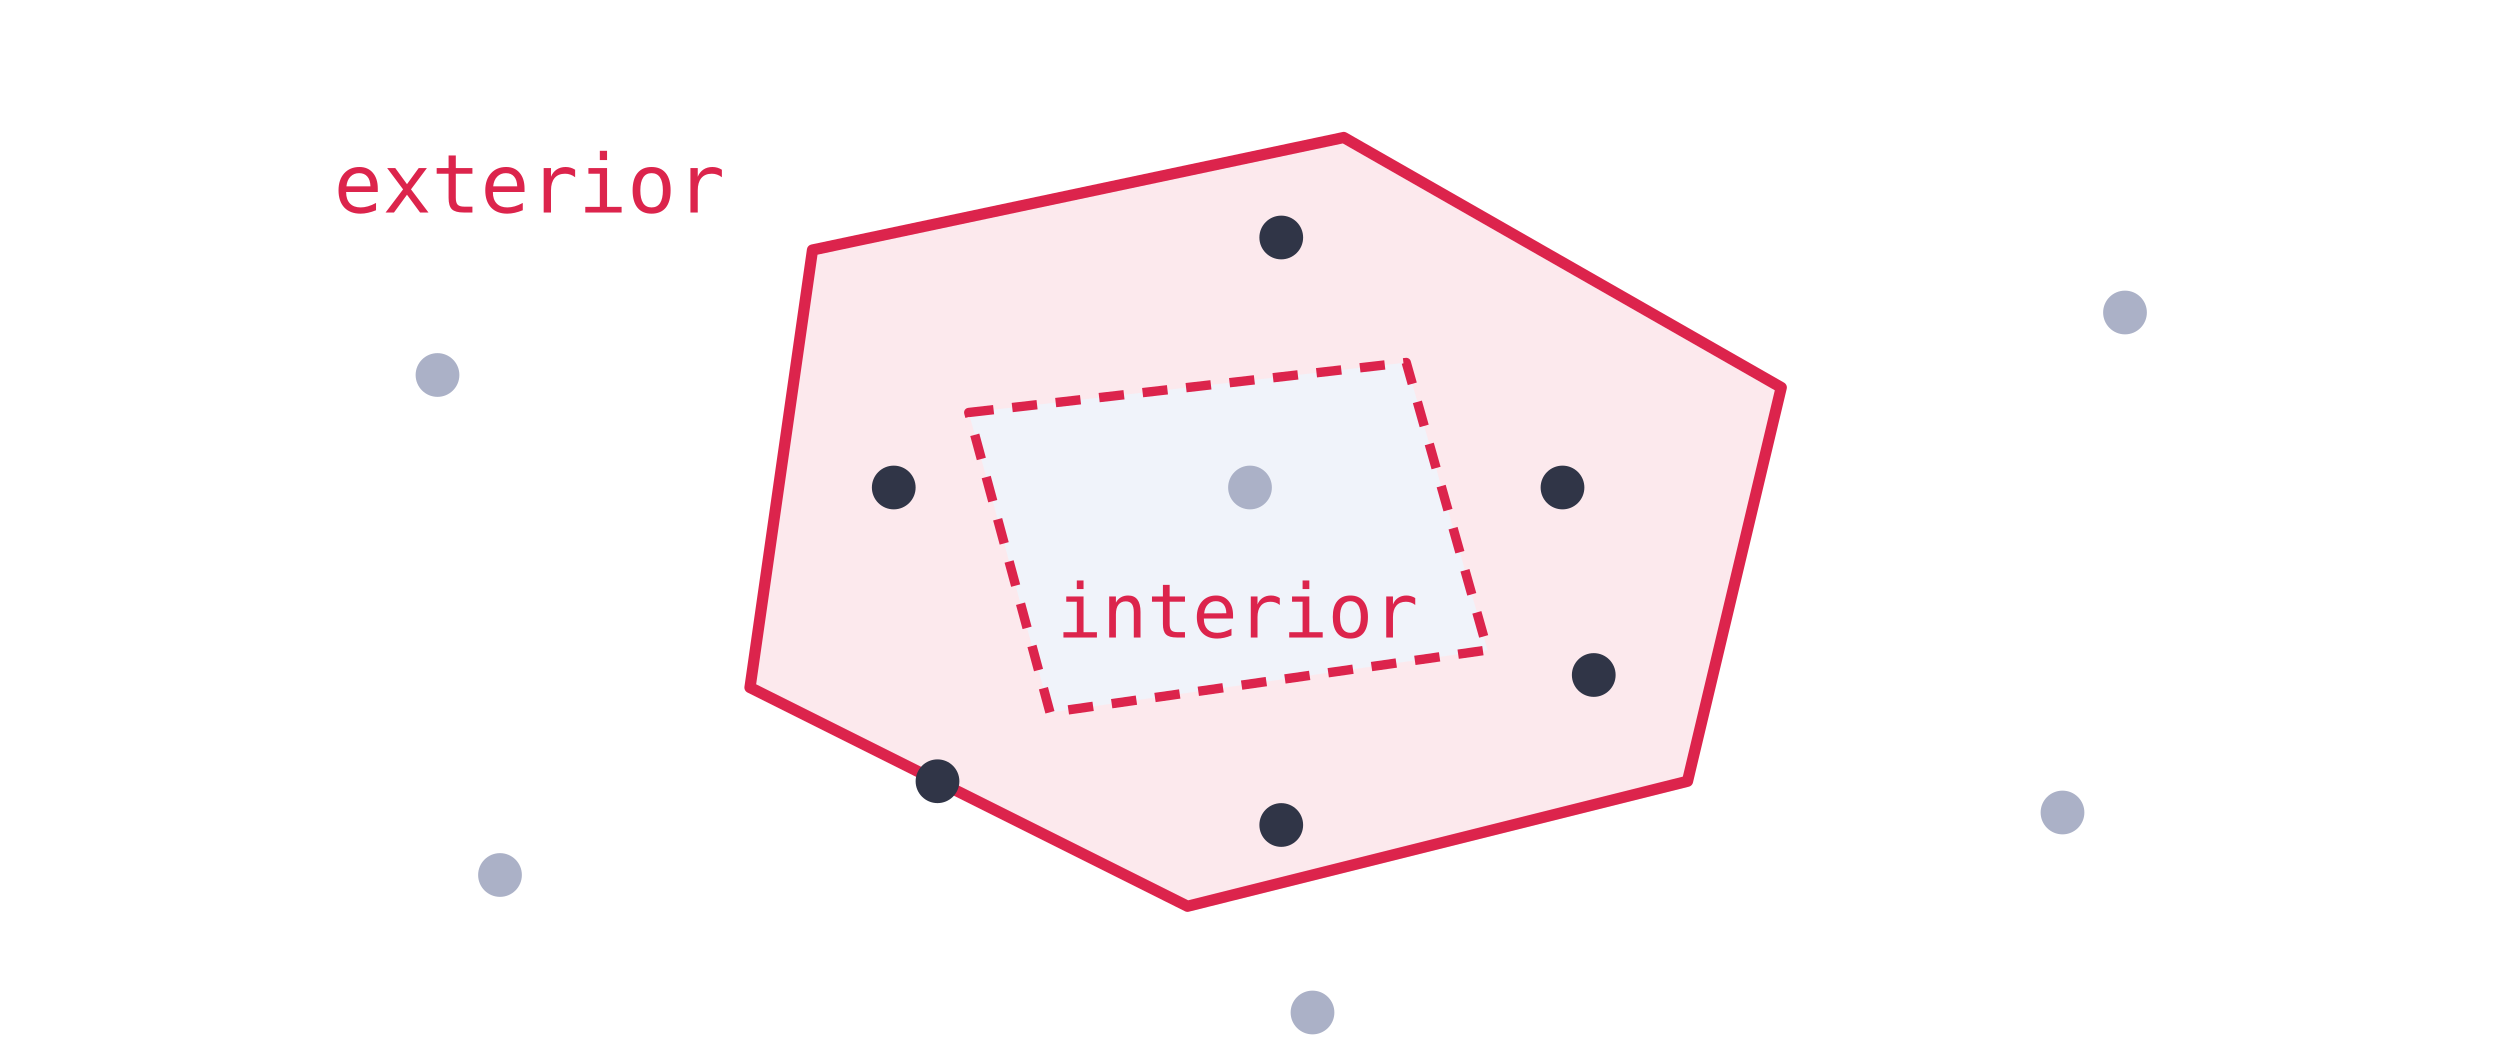
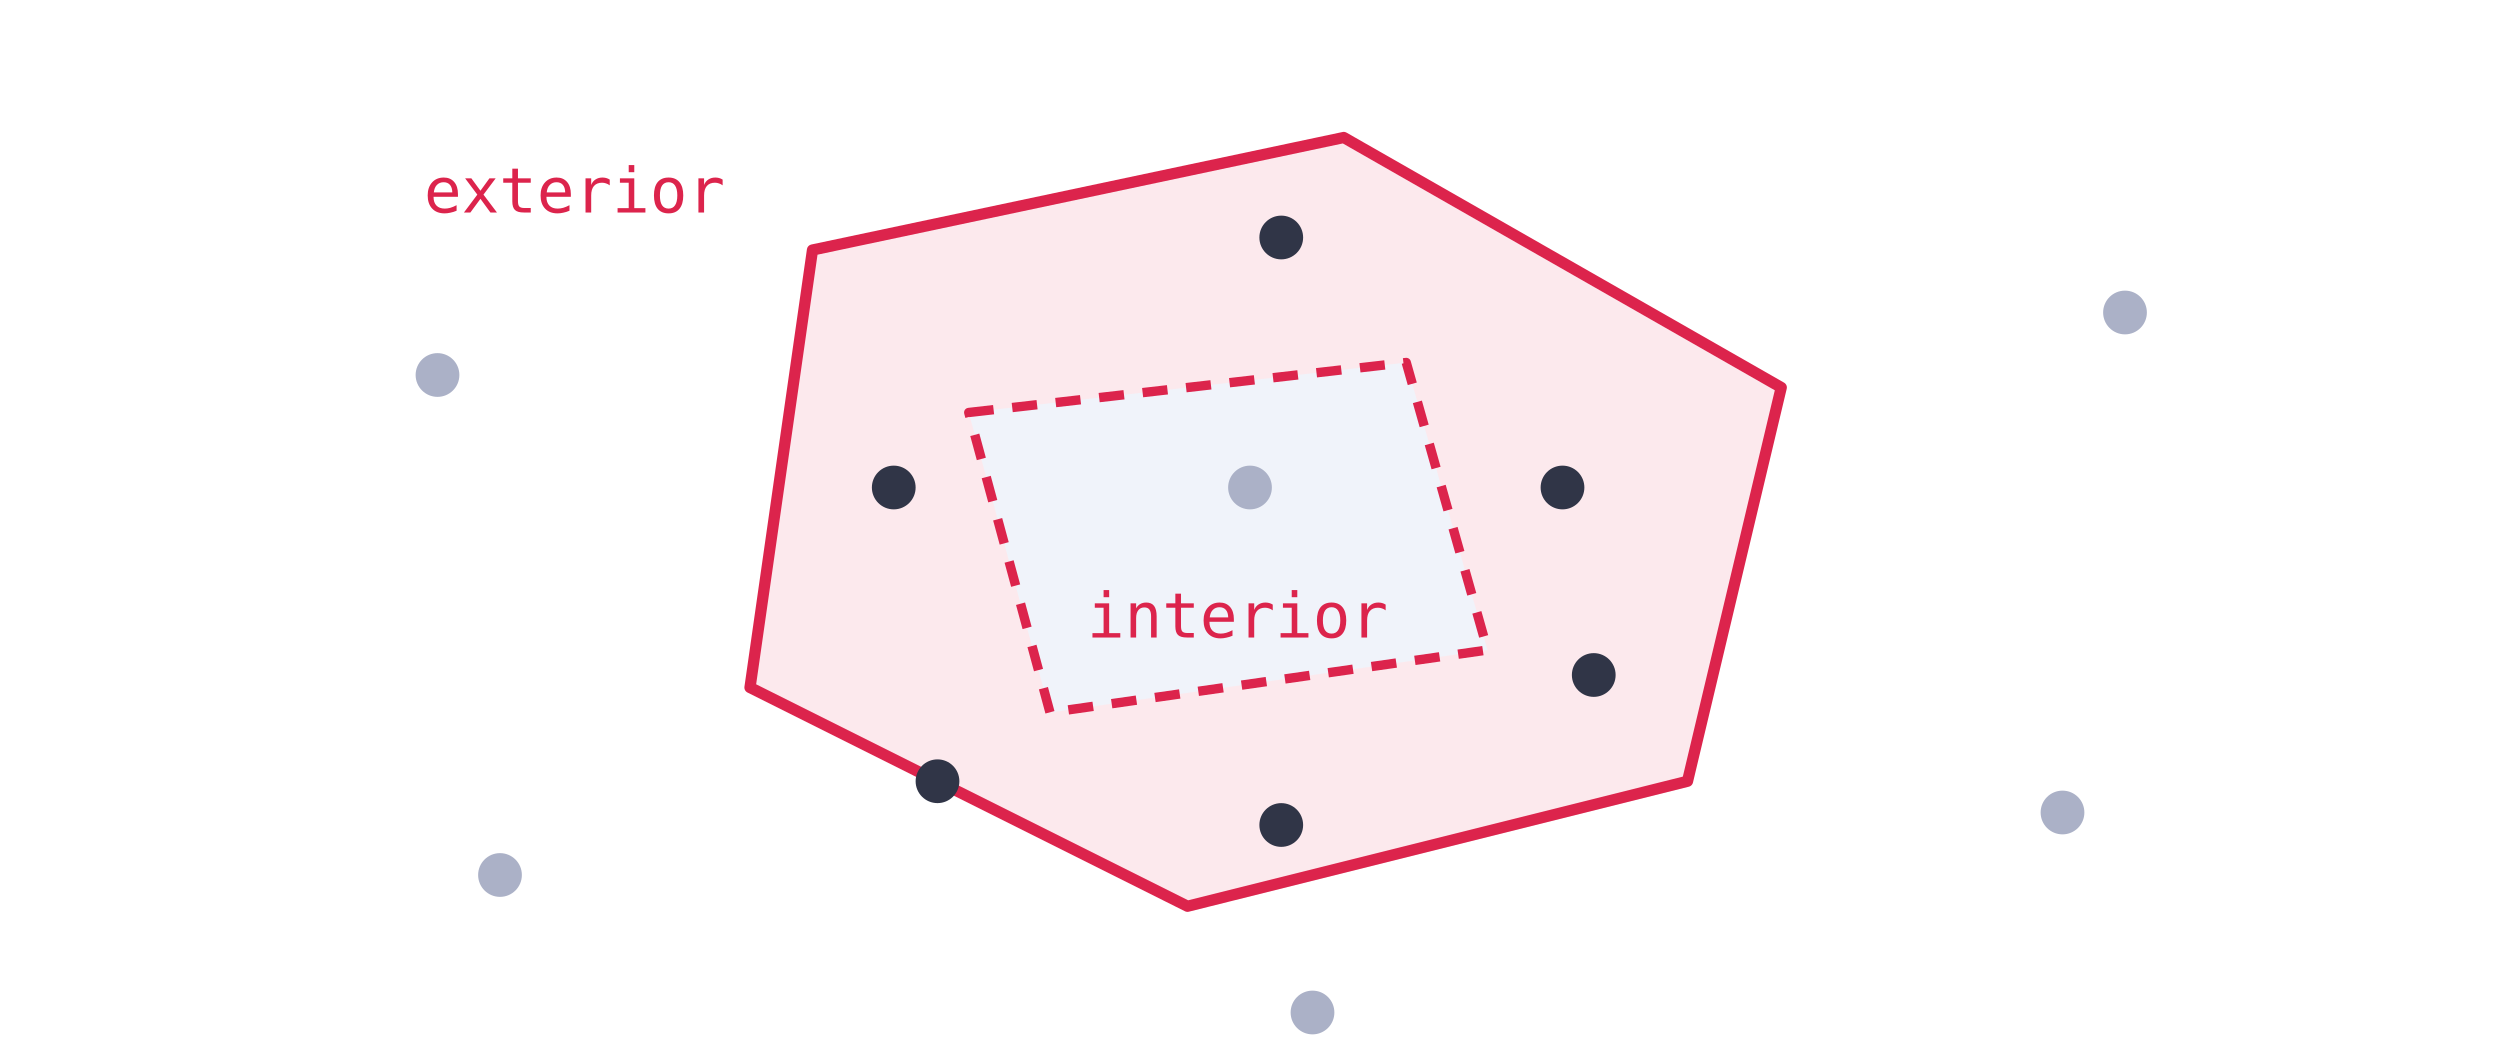
<svg xmlns="http://www.w3.org/2000/svg" viewBox="0 0 400 170" role="img" aria-labelledby="t">
  <polygon points="130,40 215,22 285,62 270,125 190,145 120,110" fill="#dc244c" fill-opacity="0.1" stroke="#dc244c" stroke-width="1.8" stroke-linejoin="round" />
  <polygon points="155,66 225,58 238,104 168,114" fill="#f0f3fa" stroke="#dc244c" stroke-width="1.5" stroke-dasharray="4 3" stroke-linejoin="round" />
  <circle cx="143" cy="78" r="3.5" fill="#303547" />
  <circle cx="250" cy="78" r="3.5" fill="#303547" />
  <circle cx="255" cy="108" r="3.5" fill="#303547" />
  <circle cx="150" cy="125" r="3.5" fill="#303547" />
  <circle cx="205" cy="38" r="3.5" fill="#303547" />
  <circle cx="205" cy="132" r="3.5" fill="#303547" />
  <circle cx="70" cy="60" r="3.5" fill="#abb1c7" />
  <circle cx="340" cy="50" r="3.5" fill="#abb1c7" />
  <circle cx="330" cy="130" r="3.5" fill="#abb1c7" />
  <circle cx="80" cy="140" r="3.5" fill="#abb1c7" />
  <circle cx="200" cy="78" r="3.5" fill="#abb1c7" />
  <circle cx="210" cy="162" r="3.5" fill="#abb1c7" />
-   <text x="116" y="34" fill="#dc244c" text-anchor="end" font-size="13" font-family="Geist Mono, ui-monospace, Menlo, monospace">exterior</text>
-   <text x="198" y="102" fill="#dc244c" text-anchor="middle" font-size="12" font-family="Geist Mono, ui-monospace, Menlo, monospace">interior</text>
+   <text x="116" y="34" fill="#dc244c" text-anchor="end" font-size="10" font-family="Geist Mono, ui-monospace, Menlo, monospace">exterior</text>
+   <text x="198" y="102" fill="#dc244c" text-anchor="middle" font-size="10" font-family="Geist Mono, ui-monospace, Menlo, monospace">interior</text>
</svg>
